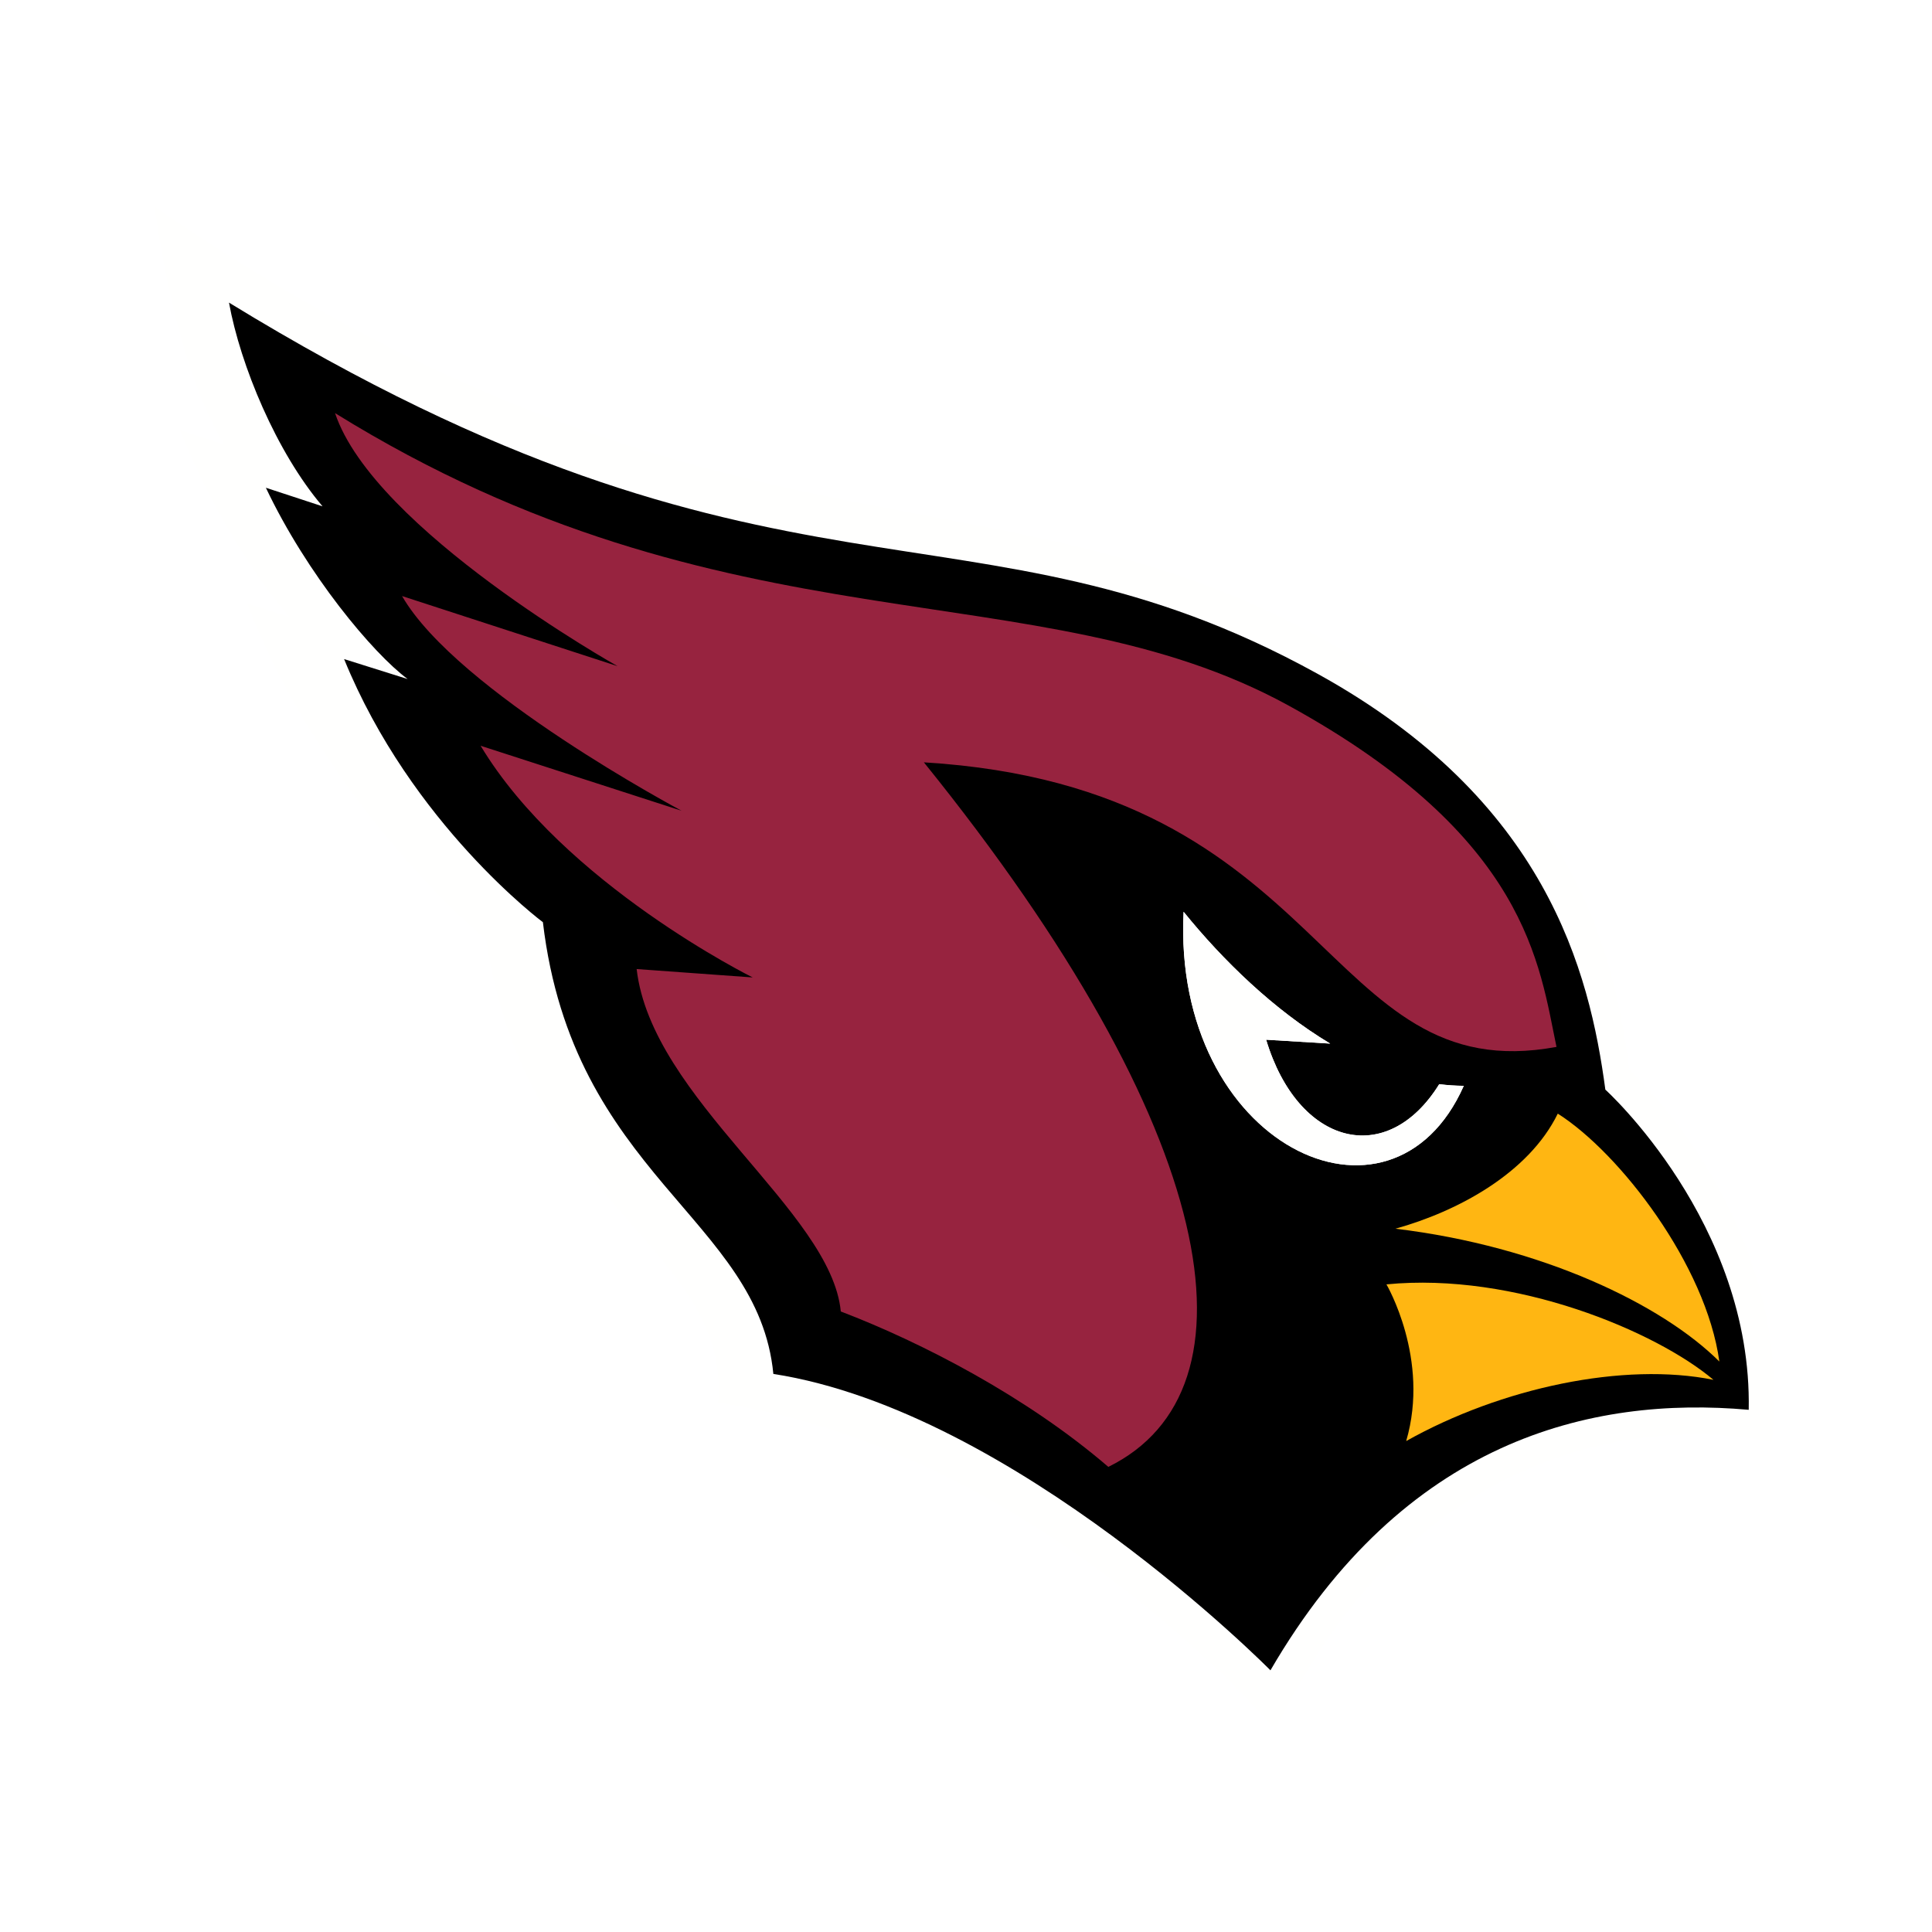
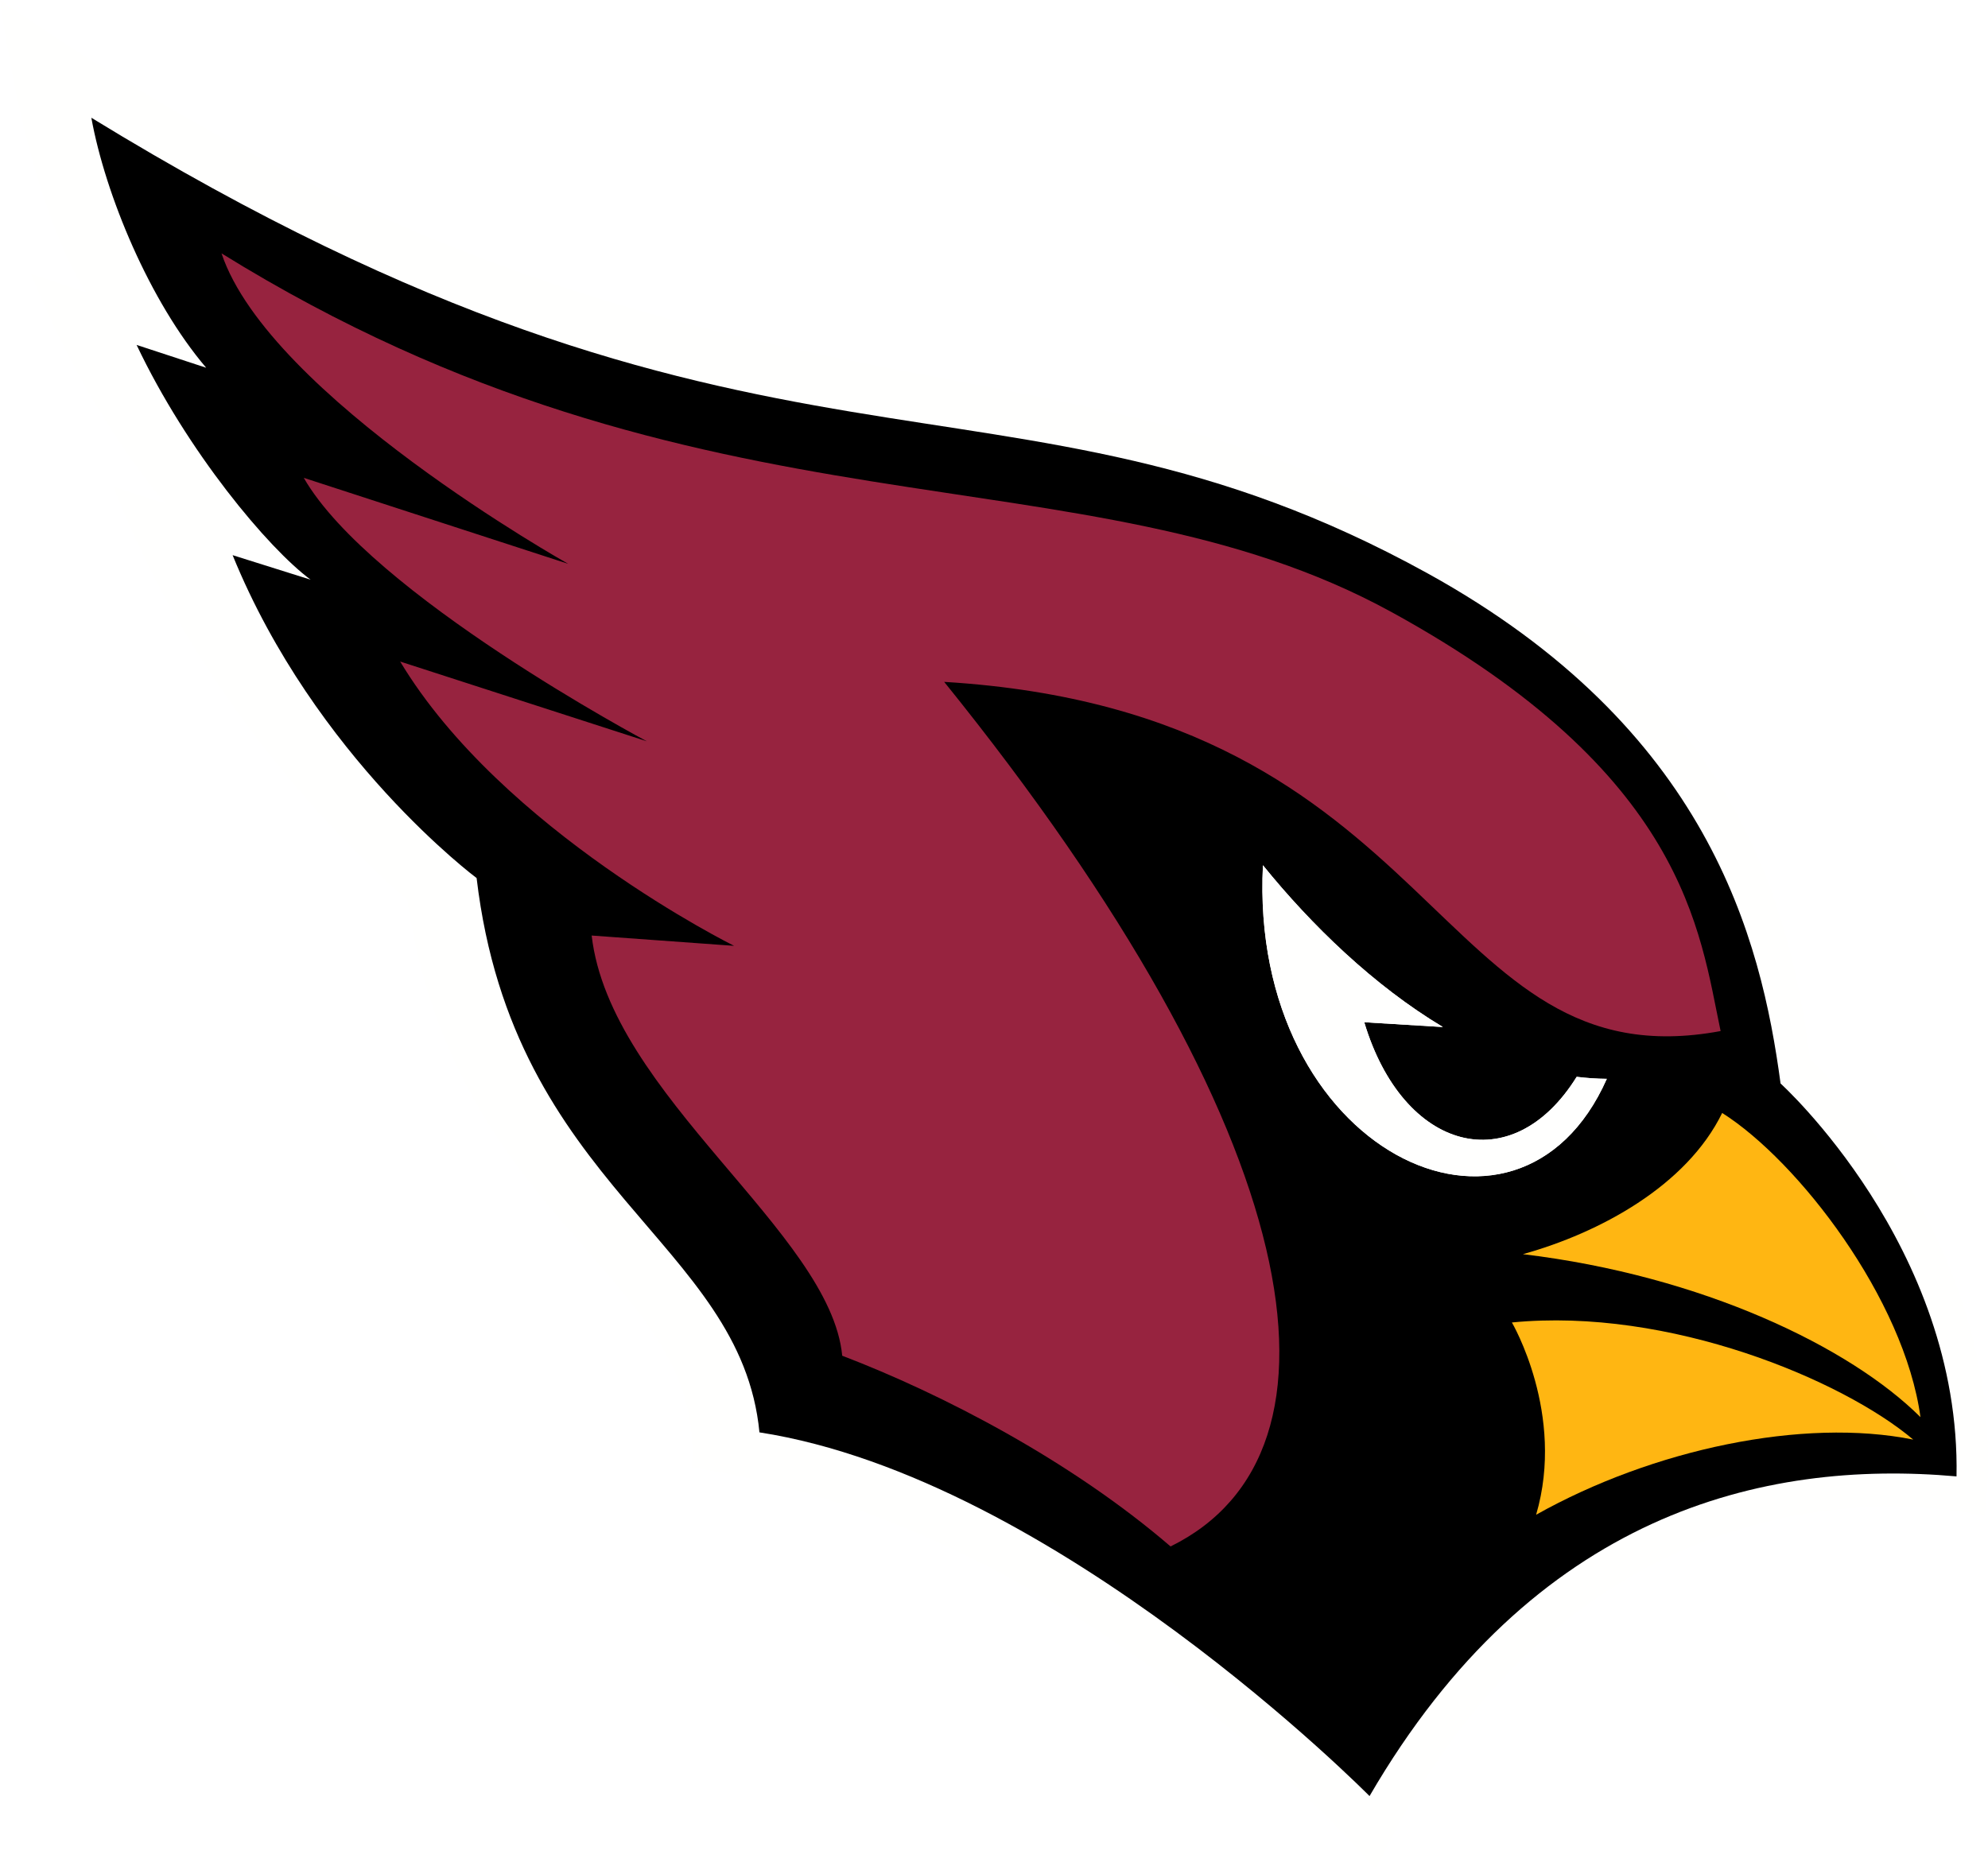
- <svg xmlns="http://www.w3.org/2000/svg" width="500" height="500" viewBox="0 0 500 500">
-   <g fill="none">
-     <path d="M0 0h500v500h-500z" />
-     <path fill="#FFFFFE" d="M458.507 373.202c-31.199-6.571-93.096-.17-128.401 74.543 0 0-60.37-72.09-144.251-84.756 3.292-40.111-49.832-50.774-59.996-119.782 0 0-41.27-33.804-61.905-87.039l10.988 3.531s-16.045-17.776-28.382-48.414l11.616 3.837s-11.752-15.934-18.175-61.64c142.376 97.965 217.382 63.779 303.978 112.795 58.775 33.303 72.775 71.971 77.696 110.571 0 0 43.51 39.432 36.833 96.352" />
-     <path fill="#000" d="M452.567 364.857c.933-48.448-37.104-82.863-37.104-82.863-4.107-30.629-15.23-74.925-74.505-107.634-90.007-49.628-139.805-9.092-281.697-96.046 2.953 16.257 12.303 38.753 24.216 52.726l-14.67-4.813c10.665 22.488 27.745 42.887 36.688 49.509l-16.444-5.17c17.419 42.768 51.452 68.1 51.452 68.1 7.755 65.477 55.762 76.632 59.64 116.904 62.542 9.703 128.647 76.708 128.647 76.708 34.61-59.526 82.872-71.063 123.777-67.421" />
-     <path fill="#FFFFFE" d="M372.47 280.586c-13.601 21.902-36.595 15.798-44.792-11.511l16.579 1.01c-14.535-8.701-27.737-21.503-37.944-34.118-3.004 60.332 53.743 87.413 72.512 45.043-2.121-.017-4.242-.161-6.355-.424" />
-     <path fill="#97233F" d="M333.432 182.57c-65.206-35.756-144.896-12.538-246.722-75.655 10.088 30.162 73.114 65.485 73.114 65.485l-55.771-18.141c14.204 24.661 72.342 55.561 72.342 55.561l-52.012-16.817c21.543 35.799 70.416 59.959 70.416 59.959l-30.036-2.173c3.886 33.659 50.366 62.641 52.835 88.618 21.025 8.039 48.118 22.055 69.236 40.222 40.371-19.856 29.239-87.039-47.736-182.338 105.874 6.401 102.955 84.934 163.724 73.643-4.455-21.096-7.331-54.305-69.389-88.364" />
-     <path fill="#FFB612" d="M444.965 352.361c-14.823-14.763-45.962-29.831-83.83-34.373 16.13-4.482 34.491-14.381 42.017-29.78 16.053 10.162 38.411 39.228 41.813 64.152zm-81.047 20.586c6.236-21.257-5.108-40.553-5.108-40.553 33.184-3.251 69.805 12.156 84.628 24.703-23.172-4.678-54.897 2.02-79.52 15.849z" />
-     <path fill="#FFFFFE" d="M372.47 280.586c-13.601 21.902-36.595 15.798-44.792-11.511l16.579 1.01c-14.535-8.701-27.737-21.503-37.944-34.118-3.004 60.332 53.743 87.413 72.512 45.043-2.121-.017-4.242-.161-6.355-.424" />
-   </g>
+ <svg xmlns="http://www.w3.org/2000/svg" width="419.204" height="394.263" viewBox="0 0 419.204 394.263" version="1.1" id="svg7">
+   <defs id="defs7" />
+   <path d="m -40.001,-53.482 h 500 v 500 h -500 z" id="path1" style="fill:none" />
+   <path fill="#fffffe" d="m 418.506,319.72 c -31.199,-6.571 -93.096,-0.17 -128.401,74.543 0,0 -60.37,-72.09 -144.251,-84.756 3.292,-40.111 -49.832,-50.774 -59.996,-119.782 0,0 -41.27,-33.804 -61.905,-87.039 l 10.988,3.531 c 0,0 -16.045,-17.776 -28.382,-48.414 L 18.175,61.64 C 18.175,61.64 6.423,45.706 0,0 c 142.376,97.965 217.382,63.779 303.978,112.795 58.775,33.303 72.775,71.971 77.696,110.571 0,0 43.51,39.432 36.833,96.352" id="path2" />
+   <path fill="#000000" d="m 412.566,311.375 c 0.933,-48.448 -37.104,-82.863 -37.104,-82.863 -4.107,-30.629 -15.23,-74.925 -74.505,-107.634 C 210.95,71.25 161.152,111.786 19.26,24.832 22.213,41.089 31.563,63.585 43.476,77.558 l -14.67,-4.813 c 10.665,22.488 27.745,42.887 36.688,49.509 l -16.444,-5.17 c 17.419,42.768 51.452,68.1 51.452,68.1 7.755,65.477 55.762,76.632 59.64,116.904 62.542,9.703 128.647,76.708 128.647,76.708 34.61,-59.526 82.872,-71.063 123.777,-67.421" id="path3" />
+   <path fill="#fffffe" d="m 332.469,227.104 c -13.601,21.902 -36.595,15.798 -44.792,-11.511 l 16.579,1.01 c -14.535,-8.701 -27.737,-21.503 -37.944,-34.118 -3.004,60.332 53.743,87.413 72.512,45.043 -2.121,-0.017 -4.242,-0.161 -6.355,-0.424" id="path4" />
+   <path fill="#97233f" d="M 293.431,129.088 C 228.225,93.332 148.535,116.55 46.709,53.433 c 10.088,30.162 73.114,65.485 73.114,65.485 L 64.052,100.777 c 14.204,24.661 72.342,55.561 72.342,55.561 L 84.382,139.521 c 21.543,35.799 70.416,59.959 70.416,59.959 l -30.036,-2.173 c 3.886,33.659 50.366,62.641 52.835,88.618 21.025,8.039 48.118,22.055 69.236,40.222 40.371,-19.856 29.239,-87.039 -47.736,-182.338 105.874,6.401 102.955,84.934 163.724,73.643 -4.455,-21.096 -7.331,-54.305 -69.389,-88.364" id="path5" />
+   <path fill="#ffb612" d="m 404.964,298.879 c -14.823,-14.763 -45.962,-29.831 -83.83,-34.373 16.13,-4.482 34.491,-14.381 42.017,-29.78 16.053,10.162 38.411,39.228 41.813,64.152 z m -81.047,20.586 c 6.236,-21.257 -5.108,-40.553 -5.108,-40.553 33.184,-3.251 69.805,12.156 84.628,24.703 -23.172,-4.678 -54.897,2.02 -79.52,15.849 z" id="path6" />
+   <path fill="#fffffe" d="m 332.469,227.104 c -13.601,21.902 -36.595,15.798 -44.792,-11.511 l 16.579,1.01 c -14.535,-8.701 -27.737,-21.503 -37.944,-34.118 -3.004,60.332 53.743,87.413 72.512,45.043 -2.121,-0.017 -4.242,-0.161 -6.355,-0.424" id="path7" />
</svg>
